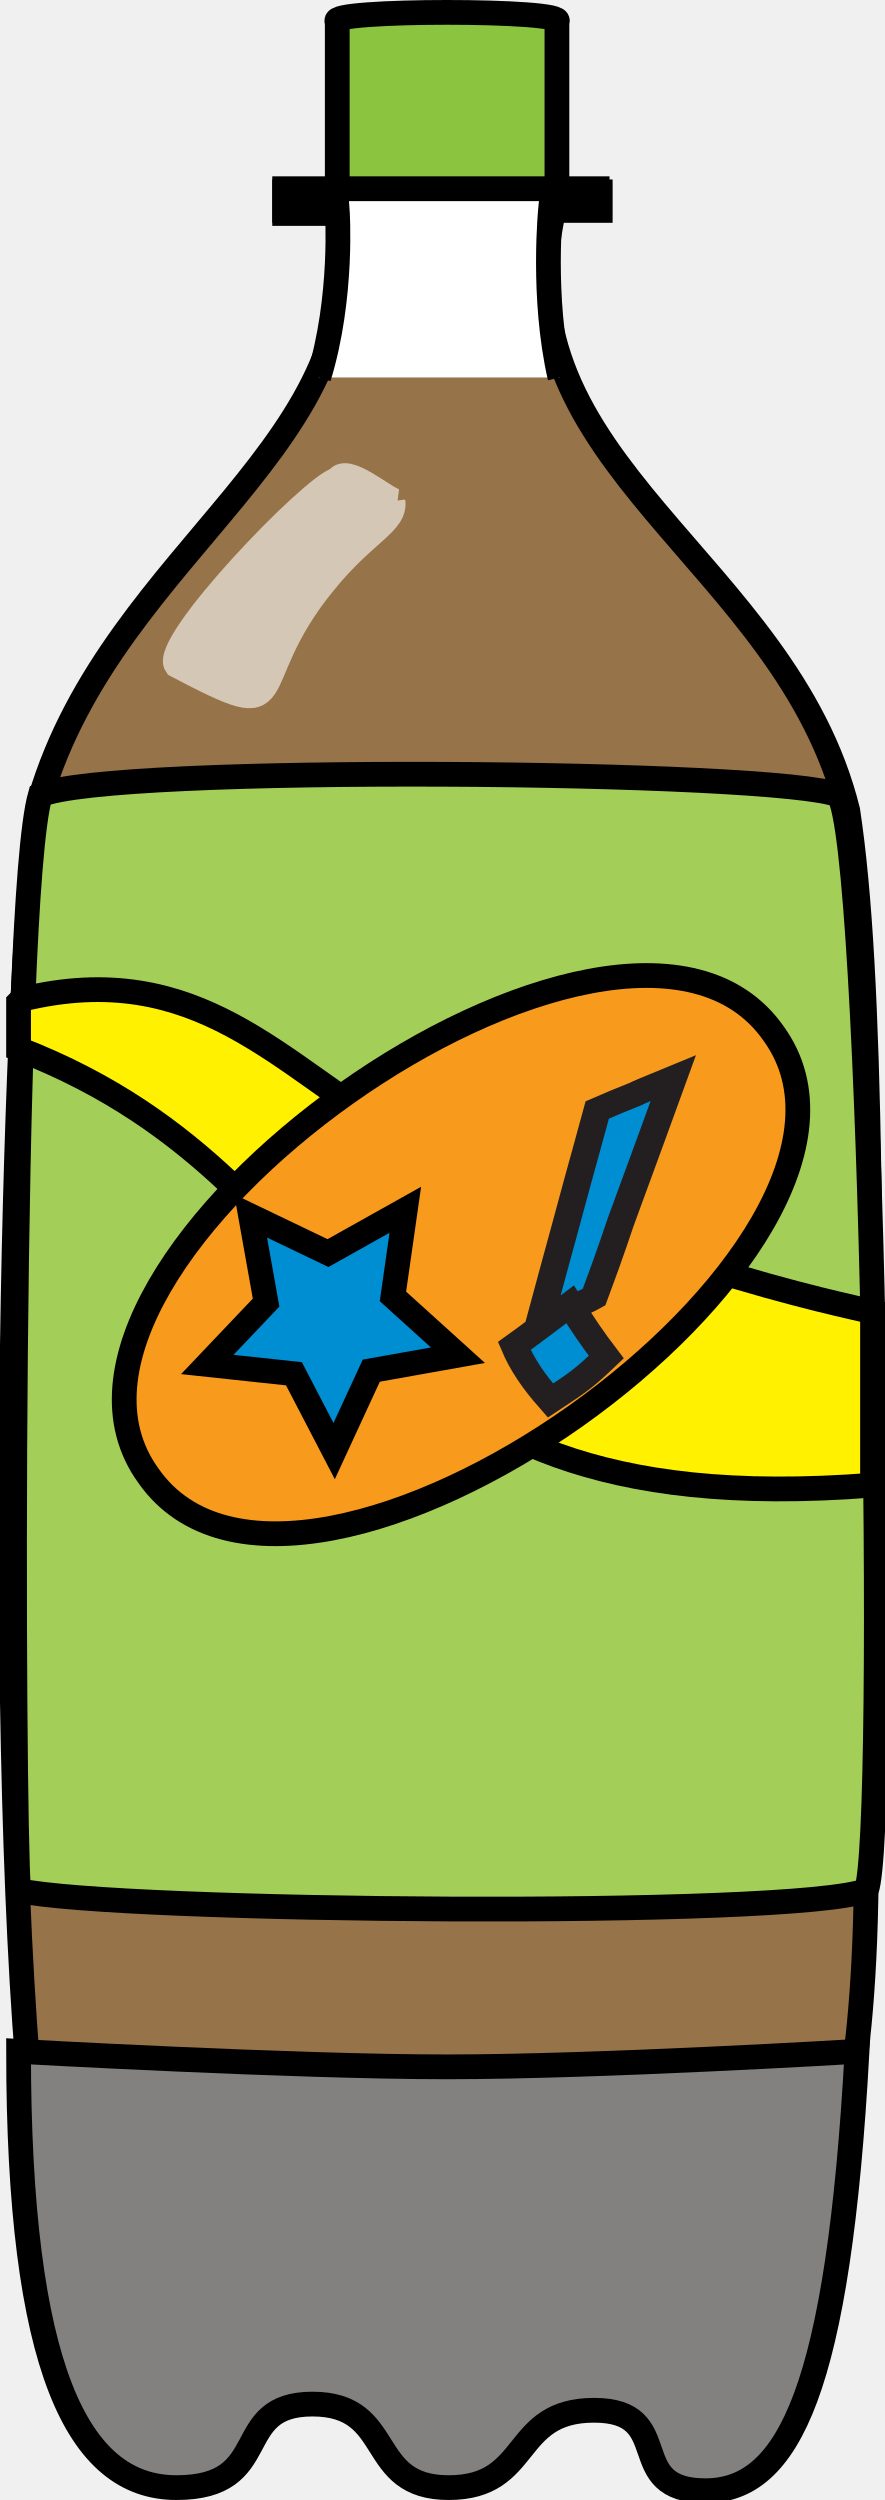
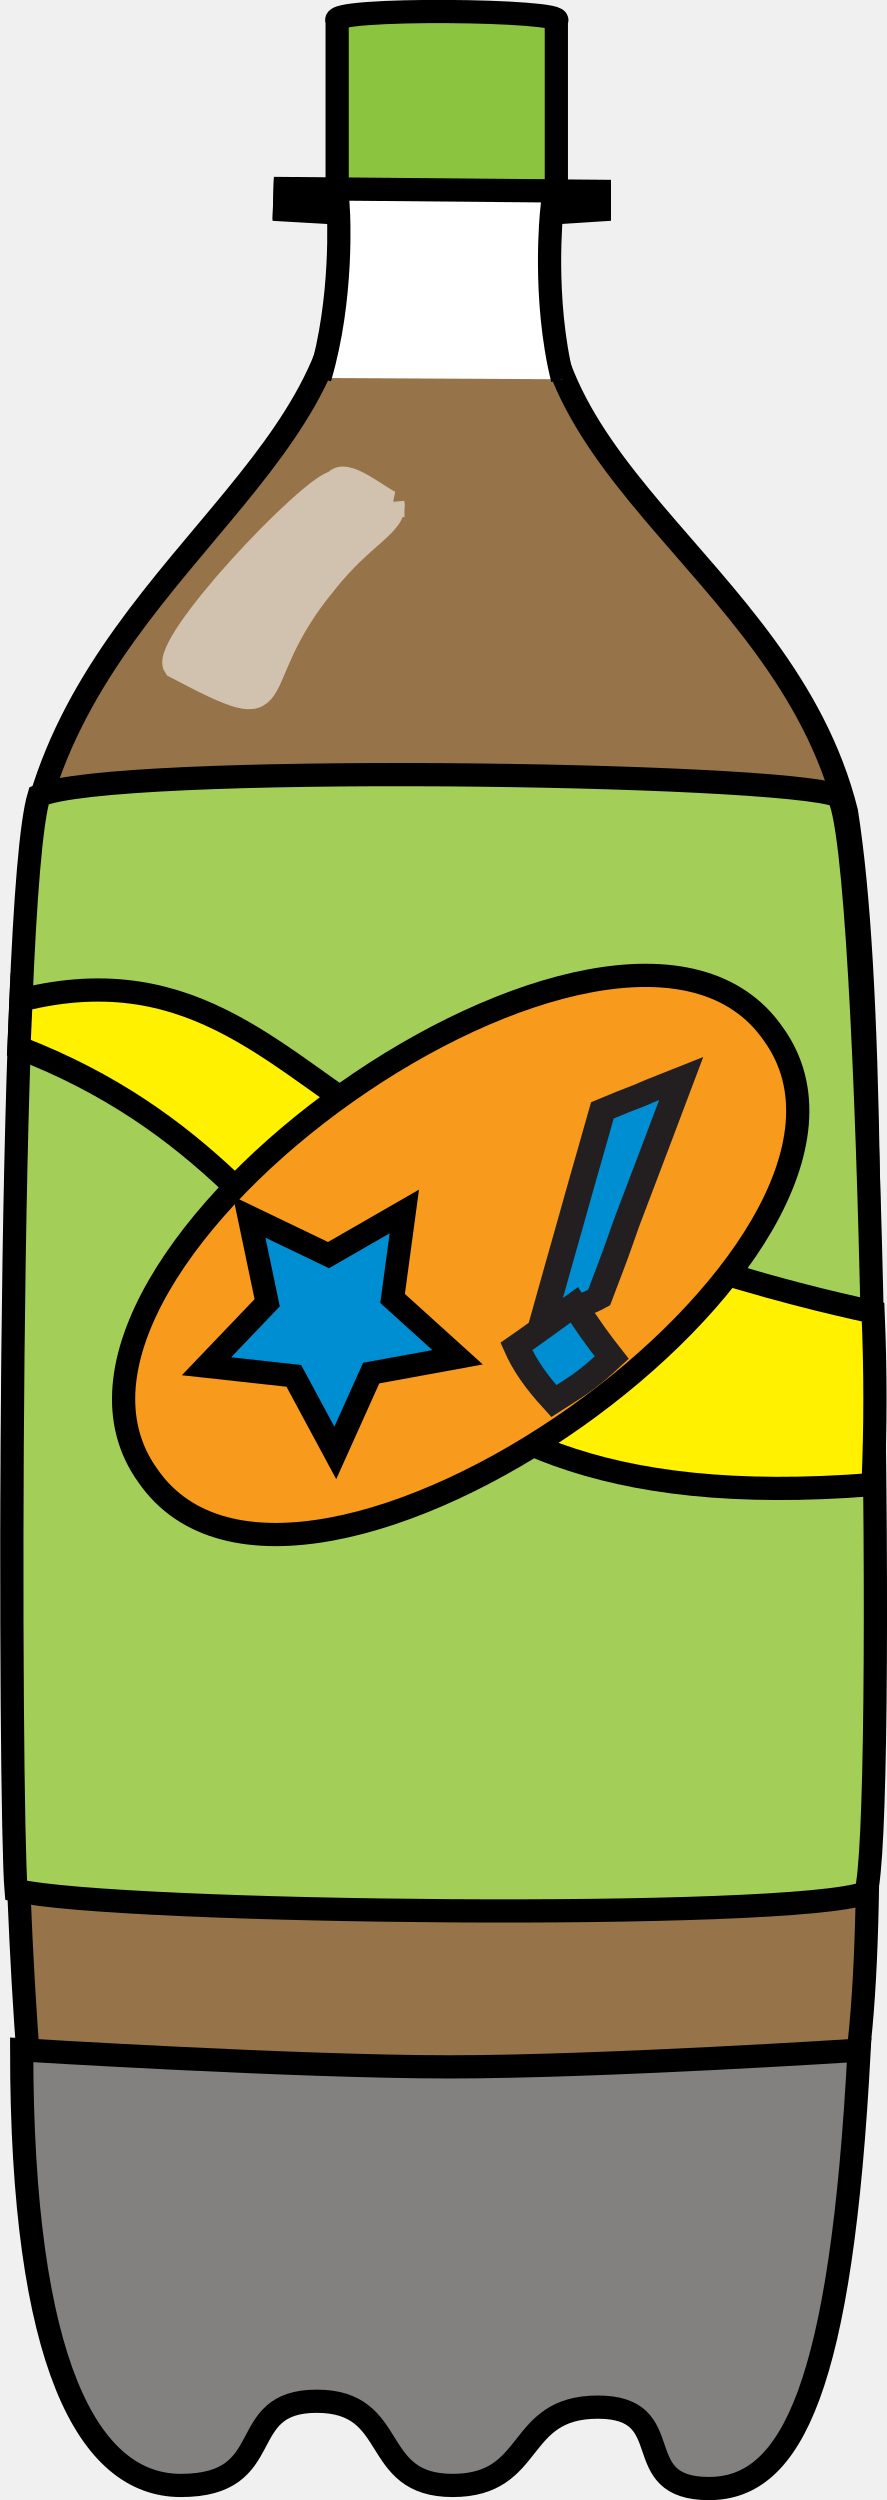
- <svg xmlns="http://www.w3.org/2000/svg" id="a" width="28.6" height="80.8" viewBox="0 0 28.6 80.8">
+ <svg xmlns="http://www.w3.org/2000/svg" id="a" width="28.64" height="80.75" viewBox="0 0 28.64 80.75">
  <defs>
-     <style>.b{font-family:ComicSansMS-Bold, 'Comic Sans MS';font-size:15.7px;font-weight:700;stroke:#231f20;}.b,.c,.d,.e,.f,.g,.h,.i,.j{stroke-width:.8px;}.b,.d{fill:#008ed3;}.c{fill:#f89a1c;}.c,.d,.e,.f,.g,.h,.j{stroke:#000;}.e{fill:#fff100;}.f,.i{fill:#fff;}.g{fill:#8bc53f;}.h{fill:#838080;}.i{opacity:.6;stroke:#fff;}.j{fill:none;}.k{fill:#967348;}.k,.l{stroke-width:0px;}.l{fill:#a3ce58;}</style>
+     <style>.b{fill:#f89a1c;}.b,.c,.d,.e,.f,.g,.h,.i,.j{stroke-width:.75px;}.b,.c,.d,.e,.f,.g,.j{stroke:#000;}.c,.h{fill:#008ed3;}.d{fill:#fff100;}.e,.i{fill:#fff;}.f{fill:#8bc53f;}.g{fill:#838080;}.h{font-family:ComicSansMS-Bold, 'Comic Sans MS';font-size:15.71px;font-weight:700;stroke:#231f20;}.i{opacity:.56;stroke:#fff;}.j{fill:none;}.k{fill:#967348;}.k,.l{stroke-width:0px;}.l{fill:#a3ce58;}</style>
  </defs>
-   <path class="k" d="m27.3,26.2c.8,5.3.8,15,.7,33.8,0,4-.3,6.5-.6,8.1-.9,3.8-25.5,3.7-26.4-.2-1.2-12.6-.5-38.5.3-42.1C3.7,17.7,12.4,14.3,10.9,6.9h-1.7c0,0,0-.7,0-.7h10.2v.6h-1.5c-1.9,8.2,7.5,11.3,9.5,19.4Z" />
-   <path class="j" d="m28,60c0,4-.3,6.5-.6,8.1-.9,3.8-25.5,3.7-26.4-.2-1.2-12.6-.5-38.5.3-42.1C3.7,17.7,12.4,14.3,10.9,6.9h-1.7c0,0,0-.7,0-.7h10.2v.6h-1.5c-1.9,8.2,7.5,11.3,9.5,19.4.8,5.3.8,15,.7,33.8Z" />
-   <path class="g" d="m18,6.2h-7.1V.7c-.4-.4,7.5-.4,7.1,0v5.5Z" />
-   <path class="h" d="m14.5,66.8c4.9,0,13.2-.5,13.2-.5-.6,10.9-2.2,14.2-4.9,14.2s-.9-2.6-3.6-2.6-2,2.5-4.7,2.5-1.7-2.7-4.4-2.7-1.2,2.7-4.4,2.7-5.1-3.9-5.1-14.1c0,0,8.9.5,13.8.5Z" />
-   <path class="l" d="m27.1,25.7c1.1,1.4,1.6,33.6.9,35.4-2.4.9-24.2.7-27.4,0-.2-2.5-.3-31.9.7-35.4,2.2-1,23.9-.8,25.8,0Z" />
-   <path class="j" d="m28,61.1c-2.4.9-24.2.7-27.4,0-.2-2.5-.3-31.9.7-35.4,2.2-1,23.9-.8,25.8,0,1.1,1.4,1.6,33.6.9,35.4Z" />
-   <path class="e" d="m.7,32.3c5.7-1.4,8.4,2.2,12.1,4.3,7,4.1,14.6,5.6,15.4,5.8,0,1.9,0,3.7,0,5.6-17.9,1.4-15.7-9.5-27.6-14.1v-1.5Z" />
-   <path class="c" d="m25,33.4c5,6.9-15.3,21.3-20.2,14.3-5-6.9,15.3-21.3,20.2-14.3Z" />
-   <text class="b" transform="translate(14.8 45) scale(1.1 1)">
+   <path class="k" d="m27.33,26.22c.83,5.31.83,14.95.69,33.79-.03,4.01-.25,6.54-.62,8.12-.88,3.75-25.5,3.72-26.37-.2-1.19-12.56-.49-38.53.27-42.11C3.7,17.74,12.44,14.26,10.93,6.88l-1.74-.1.02-.64,10.15.1v.54l-1.55.1c-1.93,8.09,7.48,11.17,9.53,19.34Z" />
+   <path class="j" d="m28.03,60.01c-.03,4.01-.25,6.54-.62,8.12-.88,3.75-25.5,3.72-26.37-.2-1.19-12.56-.49-38.53.27-42.11C3.7,17.74,12.44,14.26,10.93,6.88l-1.74-.1.02-.64,10.15.1v.54l-1.55.1c-1.93,8.09,7.48,11.17,9.53,19.34.83,5.31.83,14.95.69,33.79Z" />
+   <path class="f" d="m17.97,6.18h-7.08V.68c-.4-.45,7.5-.37,7.08,0v5.5Z" />
+   <path class="g" d="m14.52,66.76c4.93,0,13.23-.54,13.23-.54-.57,10.85-2.16,14.16-4.85,14.16s-.9-2.63-3.59-2.63-1.99,2.53-4.69,2.53-1.7-2.72-4.39-2.72-1.2,2.72-4.39,2.72c-2.99,0-5.14-3.95-5.14-14.07,0,0,8.88.55,13.81.55Z" />
+   <path class="l" d="m27.05,25.7c1.13,1.42,1.57,33.57.9,35.44-2.4.9-24.16.67-27.44-.08-.22-2.54-.3-31.92.74-35.36,2.24-1.05,23.93-.75,25.8,0Z" />
+   <path class="j" d="m27.96,61.14c-2.4.9-24.16.67-27.44-.08-.22-2.54-.3-31.92.74-35.36,2.24-1.05,23.93-.75,25.8,0,1.13,1.42,1.57,33.57.9,35.44Z" />
+   <path class="d" d="m.69,32.3c5.69-1.42,8.39,2.18,12.12,4.33,7.05,4.07,14.59,5.56,15.39,5.75.08,1.91.08,3.68,0,5.57-17.92,1.42-15.66-9.51-27.59-14.11l.07-1.55Z" />
+   <path class="b" d="m24.98,33.4c5.01,6.94-15.33,21.32-20.2,14.27-5.01-6.94,15.33-21.32,20.2-14.27Z" />
+   <text class="h" transform="translate(14.79 44.99) scale(1.14 1)">
    <tspan x="0" y="0">!</tspan>
  </text>
-   <polygon class="d" points="10.8 46.9 9.5 44.4 6.7 44.1 8.6 42.1 8.1 39.3 10.6 40.5 13.1 39.1 12.7 41.9 14.8 43.8 12 44.3 10.8 46.9" />
-   <path class="f" d="m10.3,12.2c.8-2.6.6-5.4.6-5.4h-1.7c0,0,0-.7,0-.7h10.1v.6h-1.5c0,0-.3,2.9.3,5.5" />
-   <path class="i" d="m12.7,16.2c.1.7-.9,1-2.2,2.6-2.8,3.4-.8,4.8-4.8,2.7-.5-.7,4.4-5.8,5.2-6,.3-.5,1.5.6,1.9.7Z" />
+   <polygon class="c" points="10.83 46.93 9.49 44.44 6.67 44.13 8.63 42.08 8.05 39.31 10.61 40.54 13.06 39.13 12.68 41.94 14.78 43.84 11.99 44.35 10.83 46.93" />
+   <path class="e" d="m10.33,12.21c.77-2.58.6-5.38.6-5.38l-1.74-.1.02-.64,10.15.09v.54l-1.54.1s-.3,2.82.35,5.43" />
+   <path class="i" d="m12.69,16.24c.12.7-.95,1.02-2.19,2.6-2.8,3.39-.81,4.82-4.85,2.69-.49-.71,4.38-5.85,5.17-5.96.33-.49,1.53.61,1.87.68Z" />
</svg>
